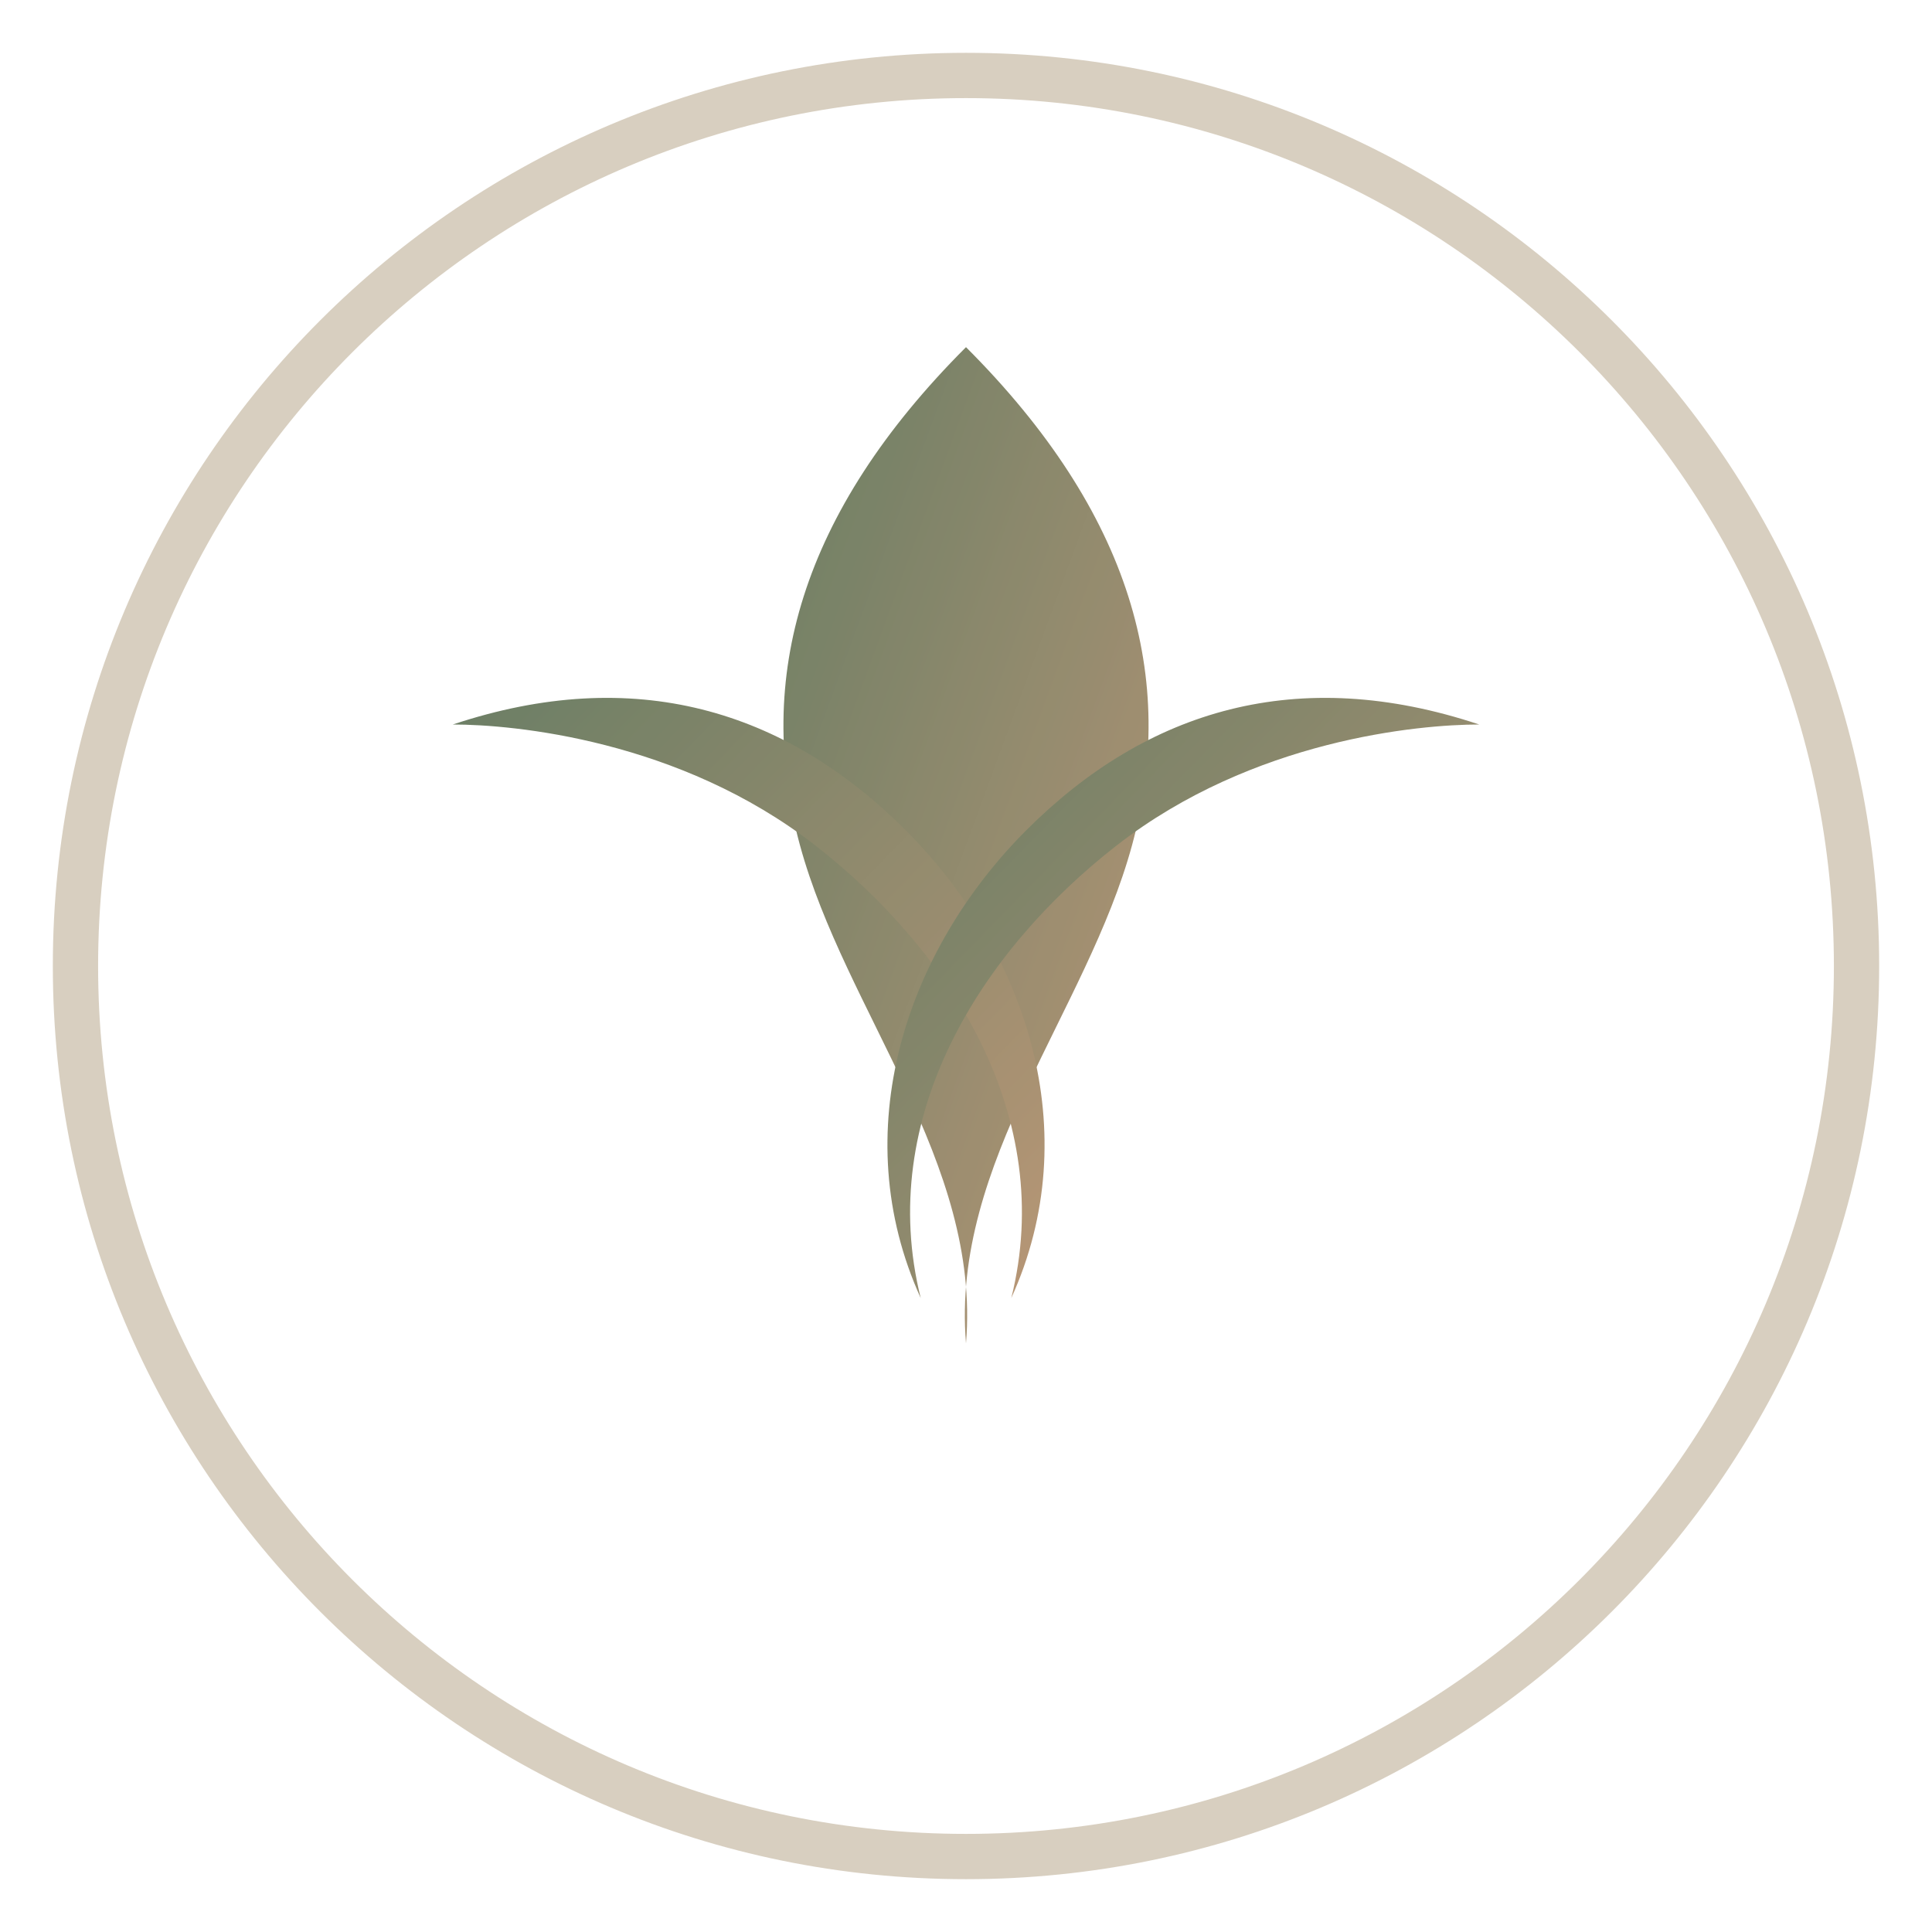
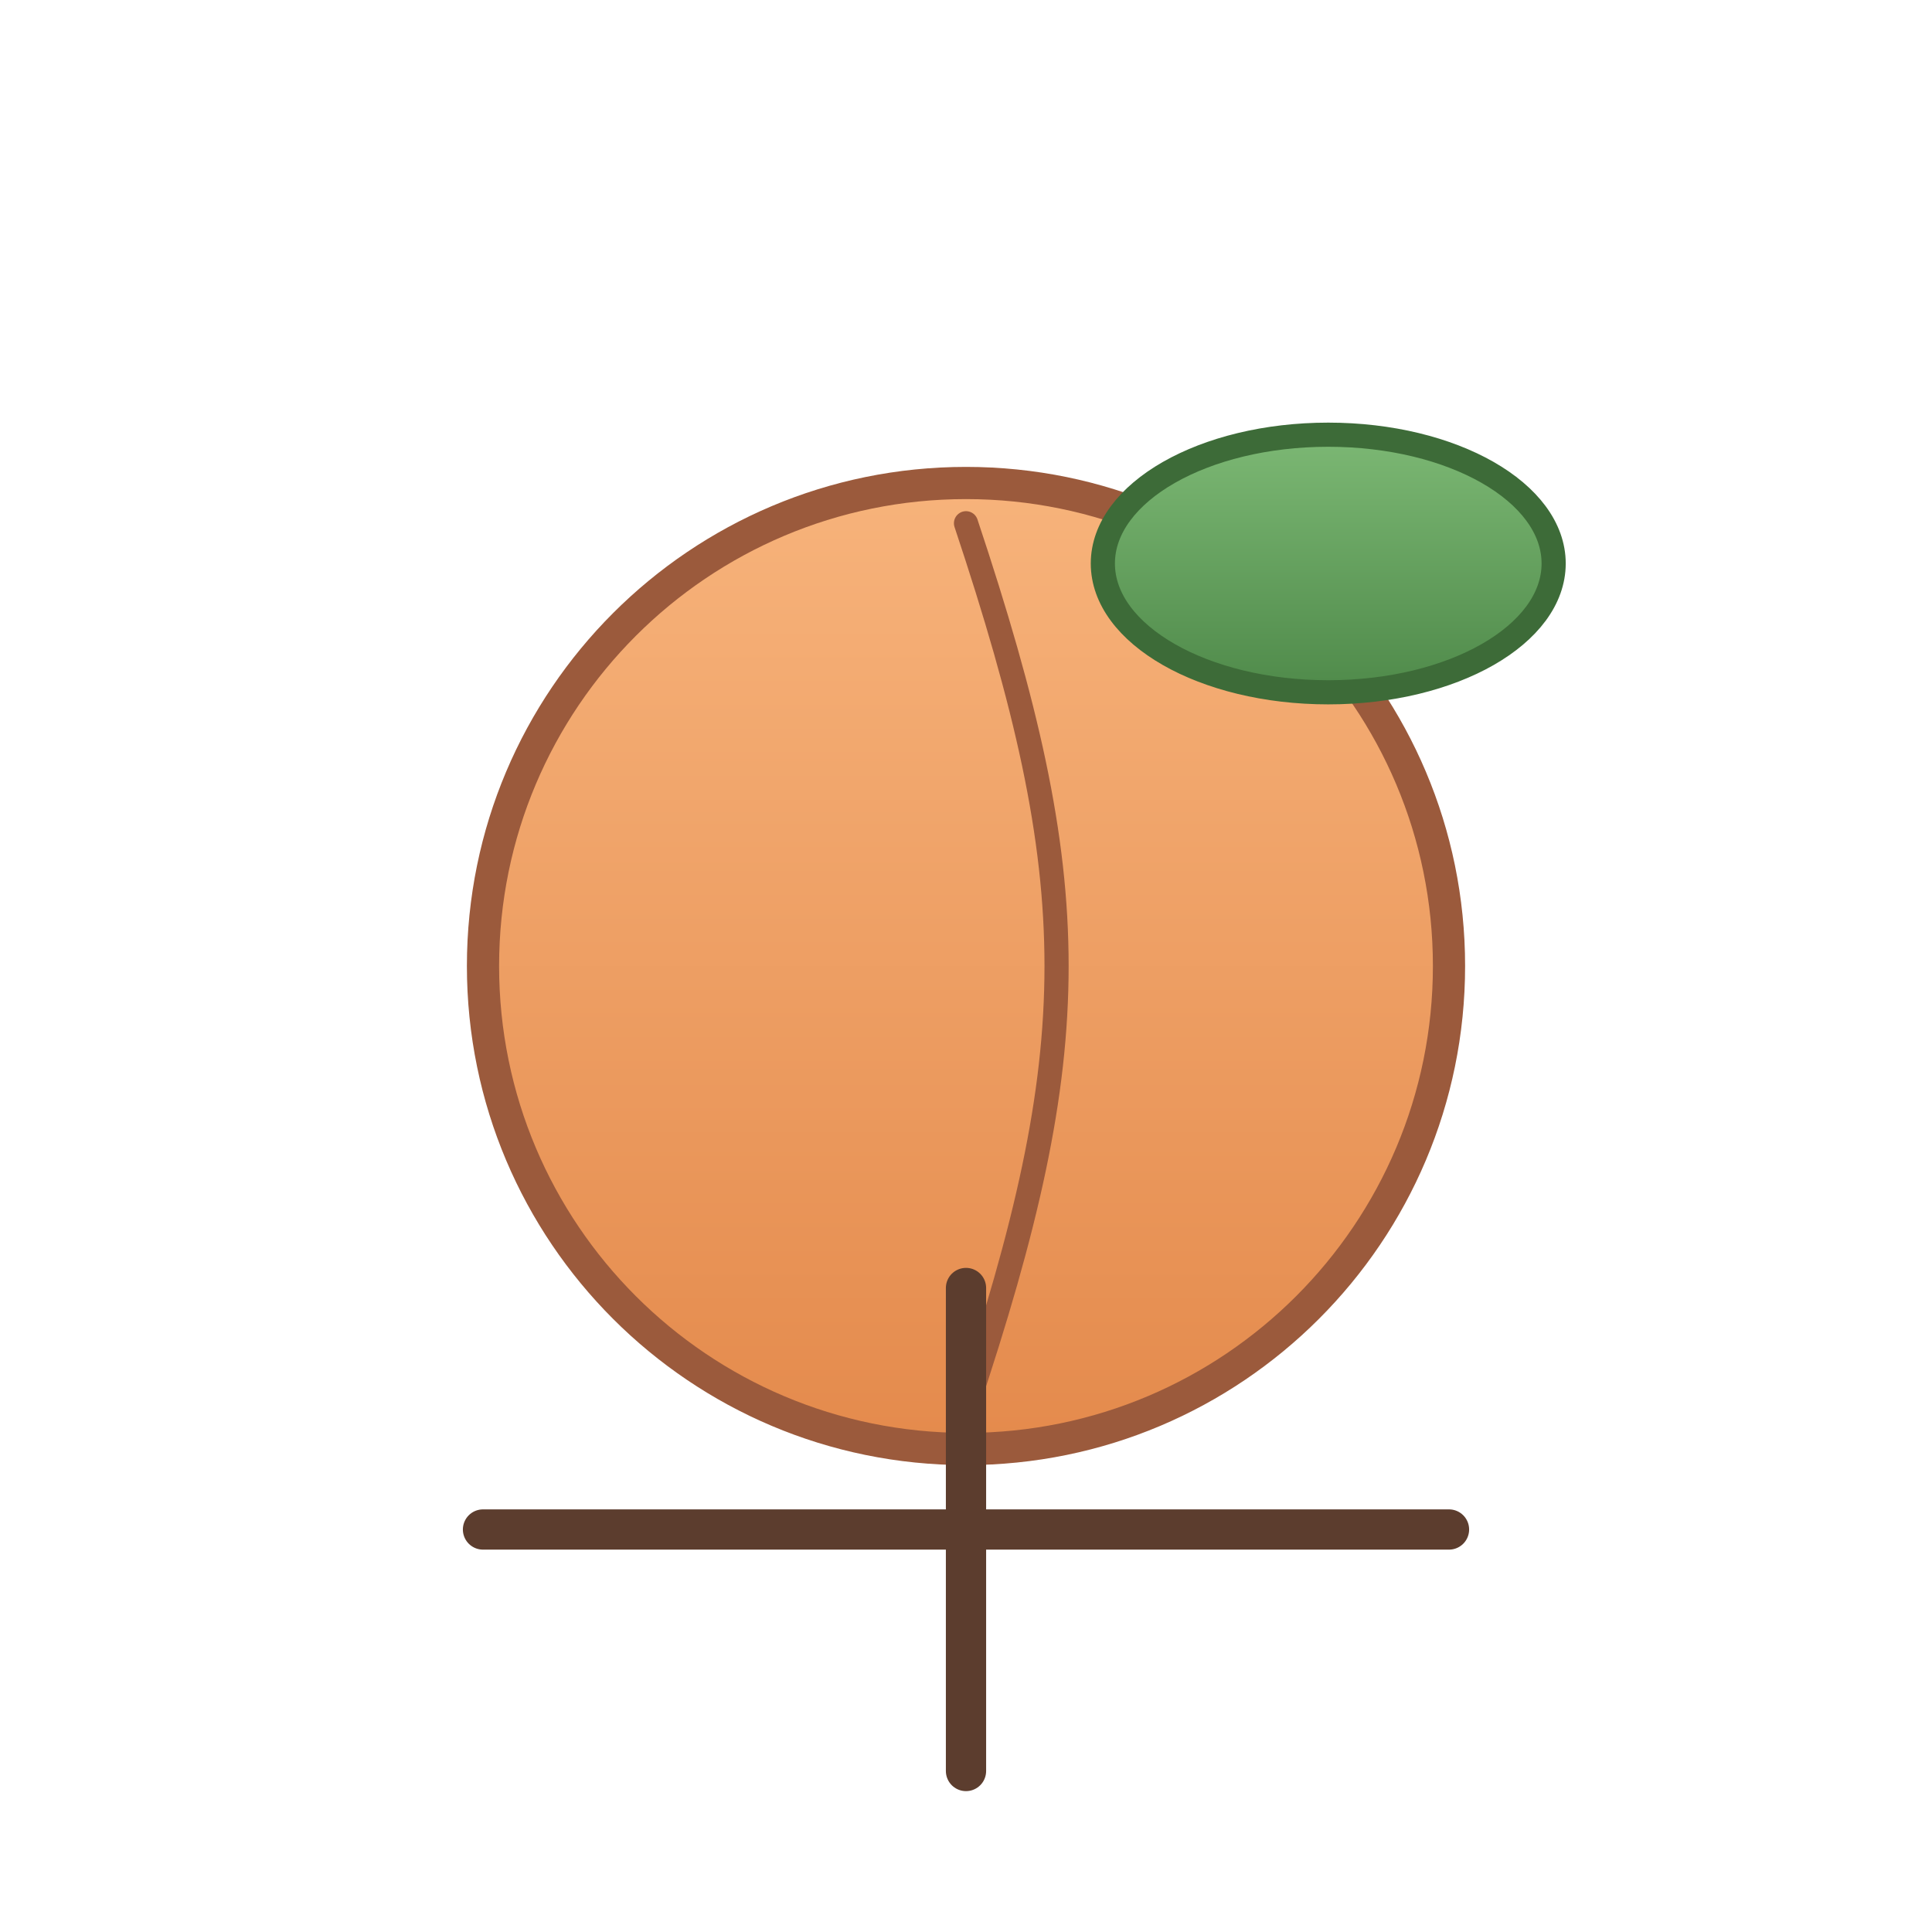
- <svg xmlns="http://www.w3.org/2000/svg" width="256" height="256" viewBox="0 0 256 256">
+ <svg xmlns="http://www.w3.org/2000/svg" width="240" height="240" viewBox="0 0 240 240">
  <defs>
-     <linearGradient id="g" x1="0" y1="0" x2="1" y2="1">
-       <stop offset="0" stop-color="#5b7054" />
-       <stop offset="1" stop-color="#b08b67" />
+     <linearGradient id="apricotGrad" x1="0%" y1="0%" x2="0%" y2="100%">
+       <stop offset="0%" stop-color="#f7b37b" />
+       <stop offset="100%" stop-color="#e48a4c" />
+     </linearGradient>
+     <linearGradient id="leafGrad" x1="0%" y1="0%" x2="0%" y2="100%">
+       <stop offset="0%" stop-color="#7cb874" />
+       <stop offset="100%" stop-color="#4f8a4a" />
    </linearGradient>
  </defs>
-   <circle cx="128" cy="128" r="118" fill="none" stroke="#d8cfc0" stroke-width="6" />
-   <g fill="url(#g)" opacity="0.9">
-     <path d="M128 46c-22 22-28 44-22 66 6 22 24 42 22 66-2-24 16-44 22-66 6-22 0-44-22-66z" />
-     <path d="M60 96c24-8 44-2 60 14 16 16 24 40 14 62 6-24-8-46-26-60-18-14-40-16-48-16z" />
-     <path d="M196 96c-24-8-44-2-60 14-16 16-24 40-14 62-6-24 8-46 26-60 18-14 40-16 48-16z" />
-   </g>
+   <circle cx="120" cy="120" r="60" fill="url(#apricotGrad)" stroke="#9b5a3c" stroke-width="4" />
+   <path d="M120 65 C135 110 135 130 120 175" stroke="#9b5a3c" stroke-width="3" fill="none" stroke-linecap="round" />
+   <ellipse cx="165" cy="70" rx="28" ry="16" fill="url(#leafGrad)" stroke="#3d6b38" stroke-width="3" />
+   <path d="M60 190 H180 M120 160 V220" stroke="#5c3d2e" stroke-width="5" stroke-linecap="round" />
</svg>
